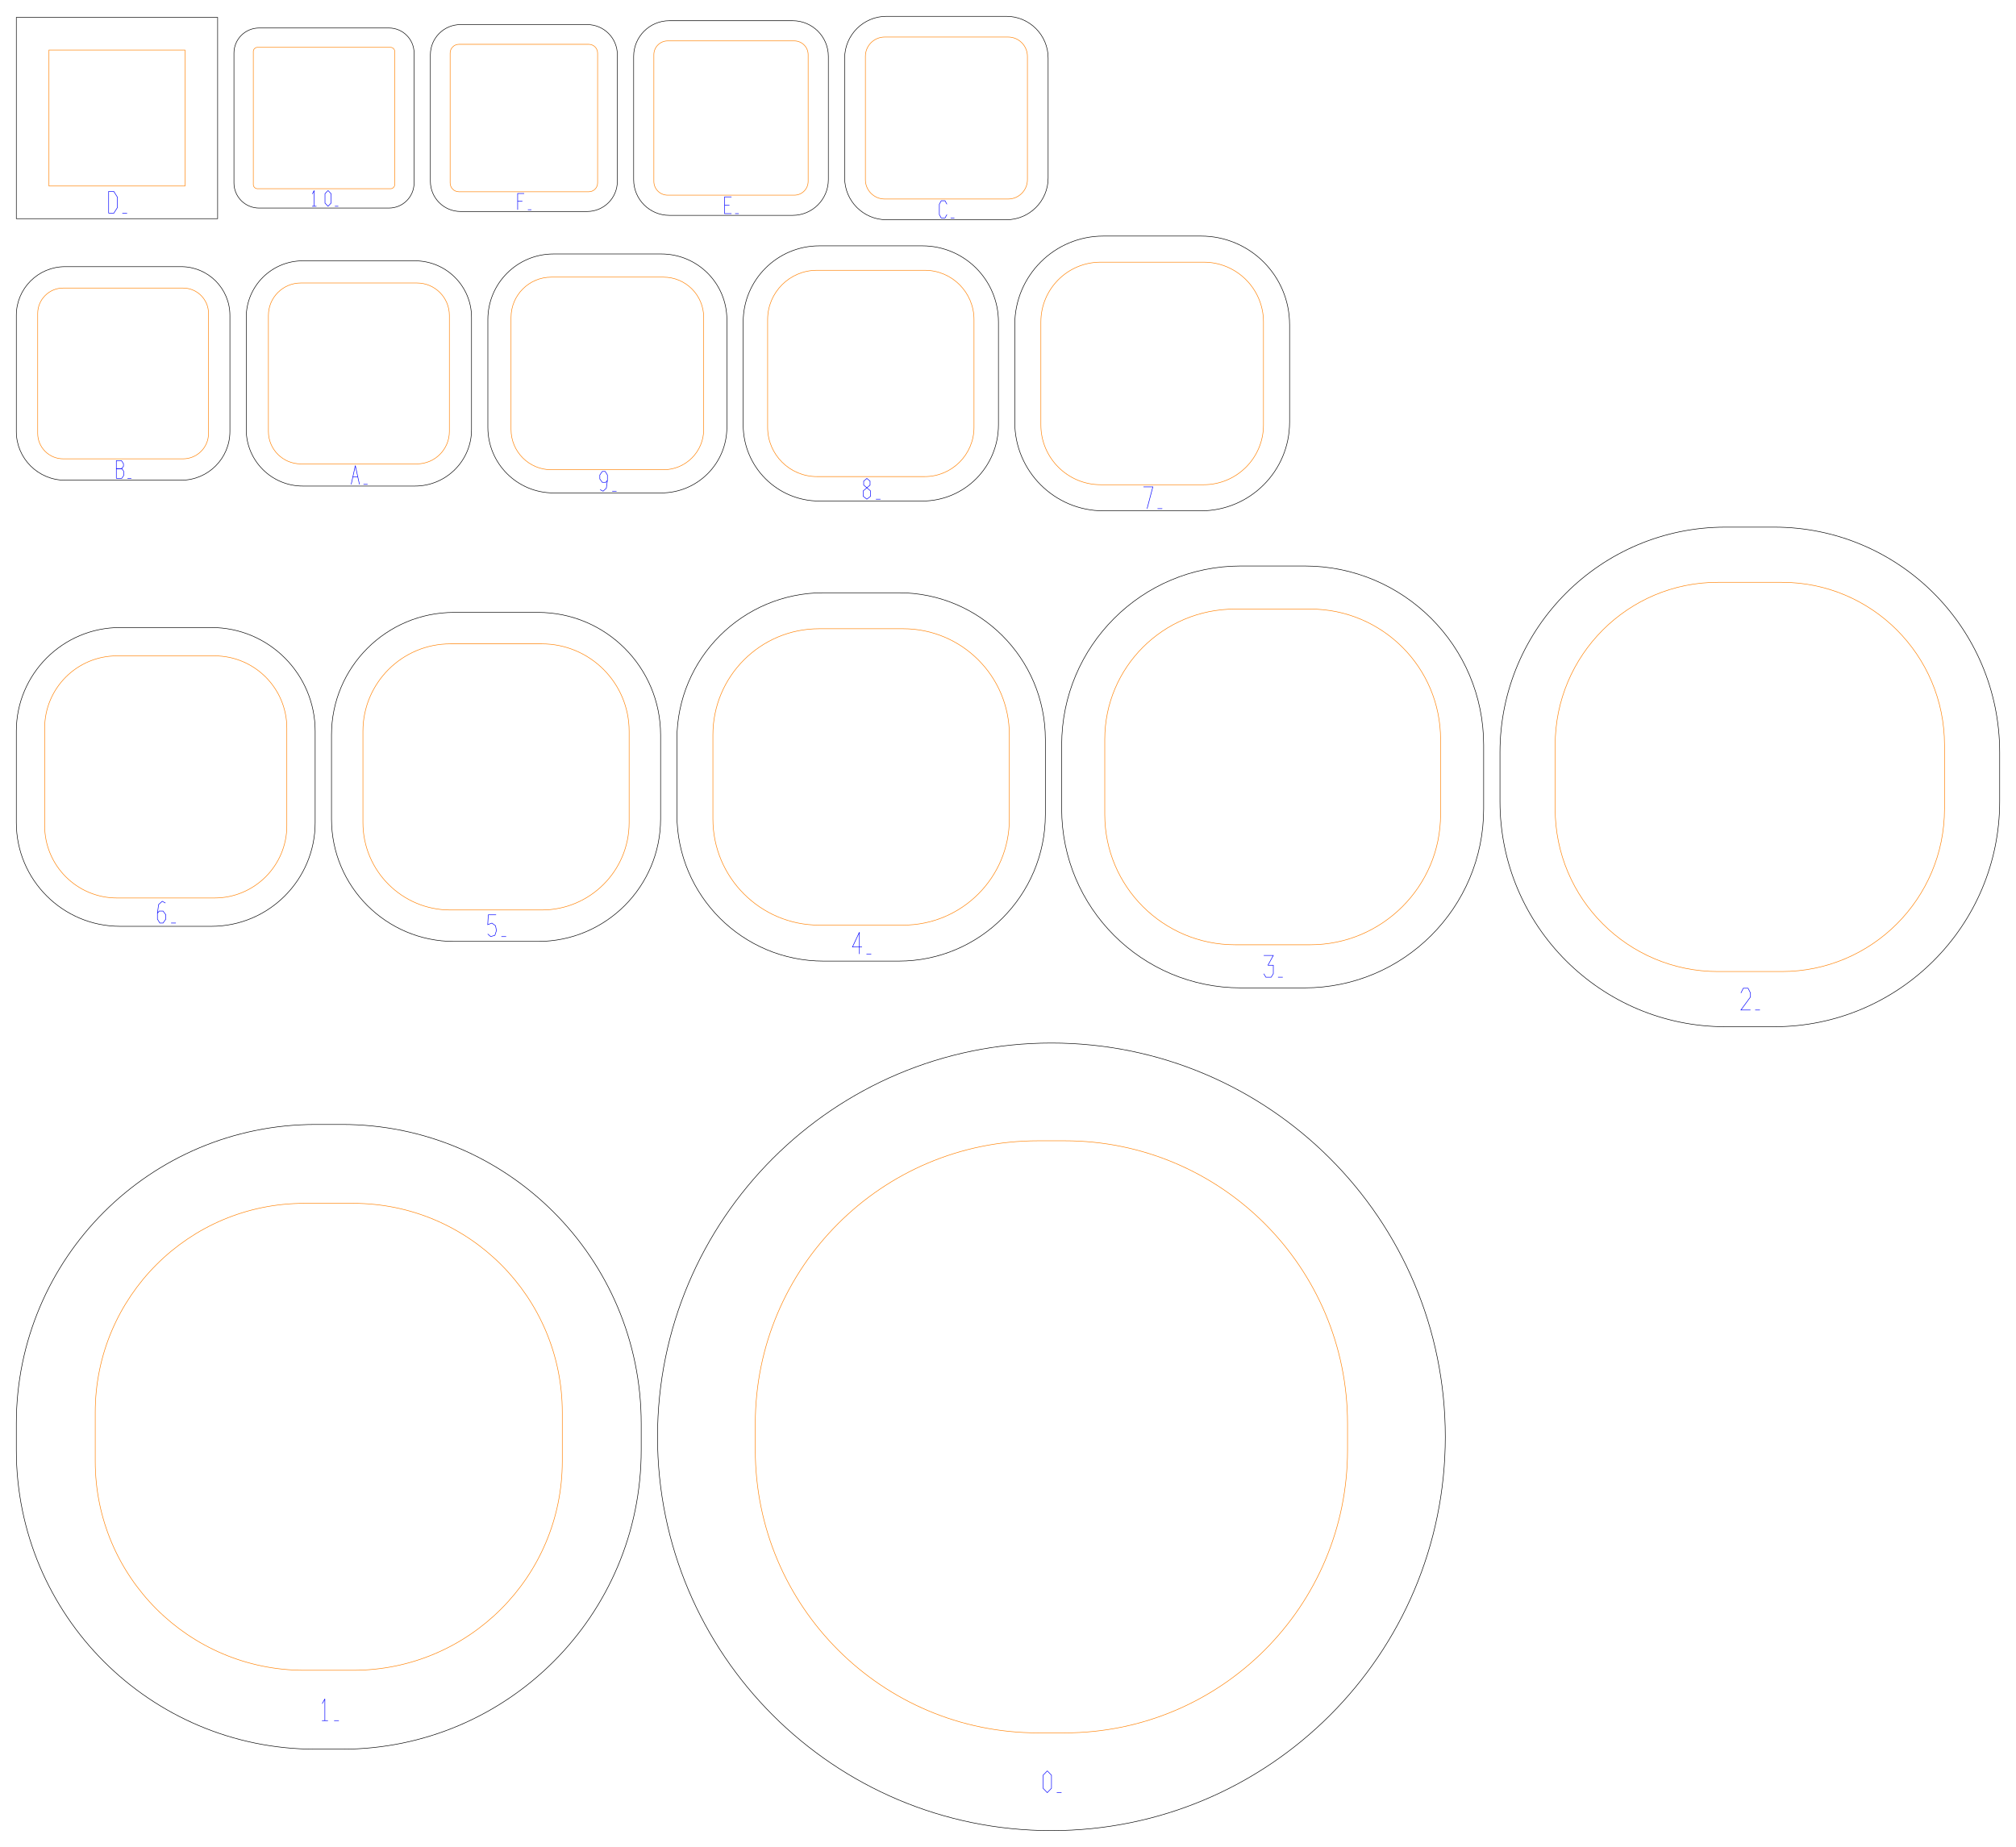
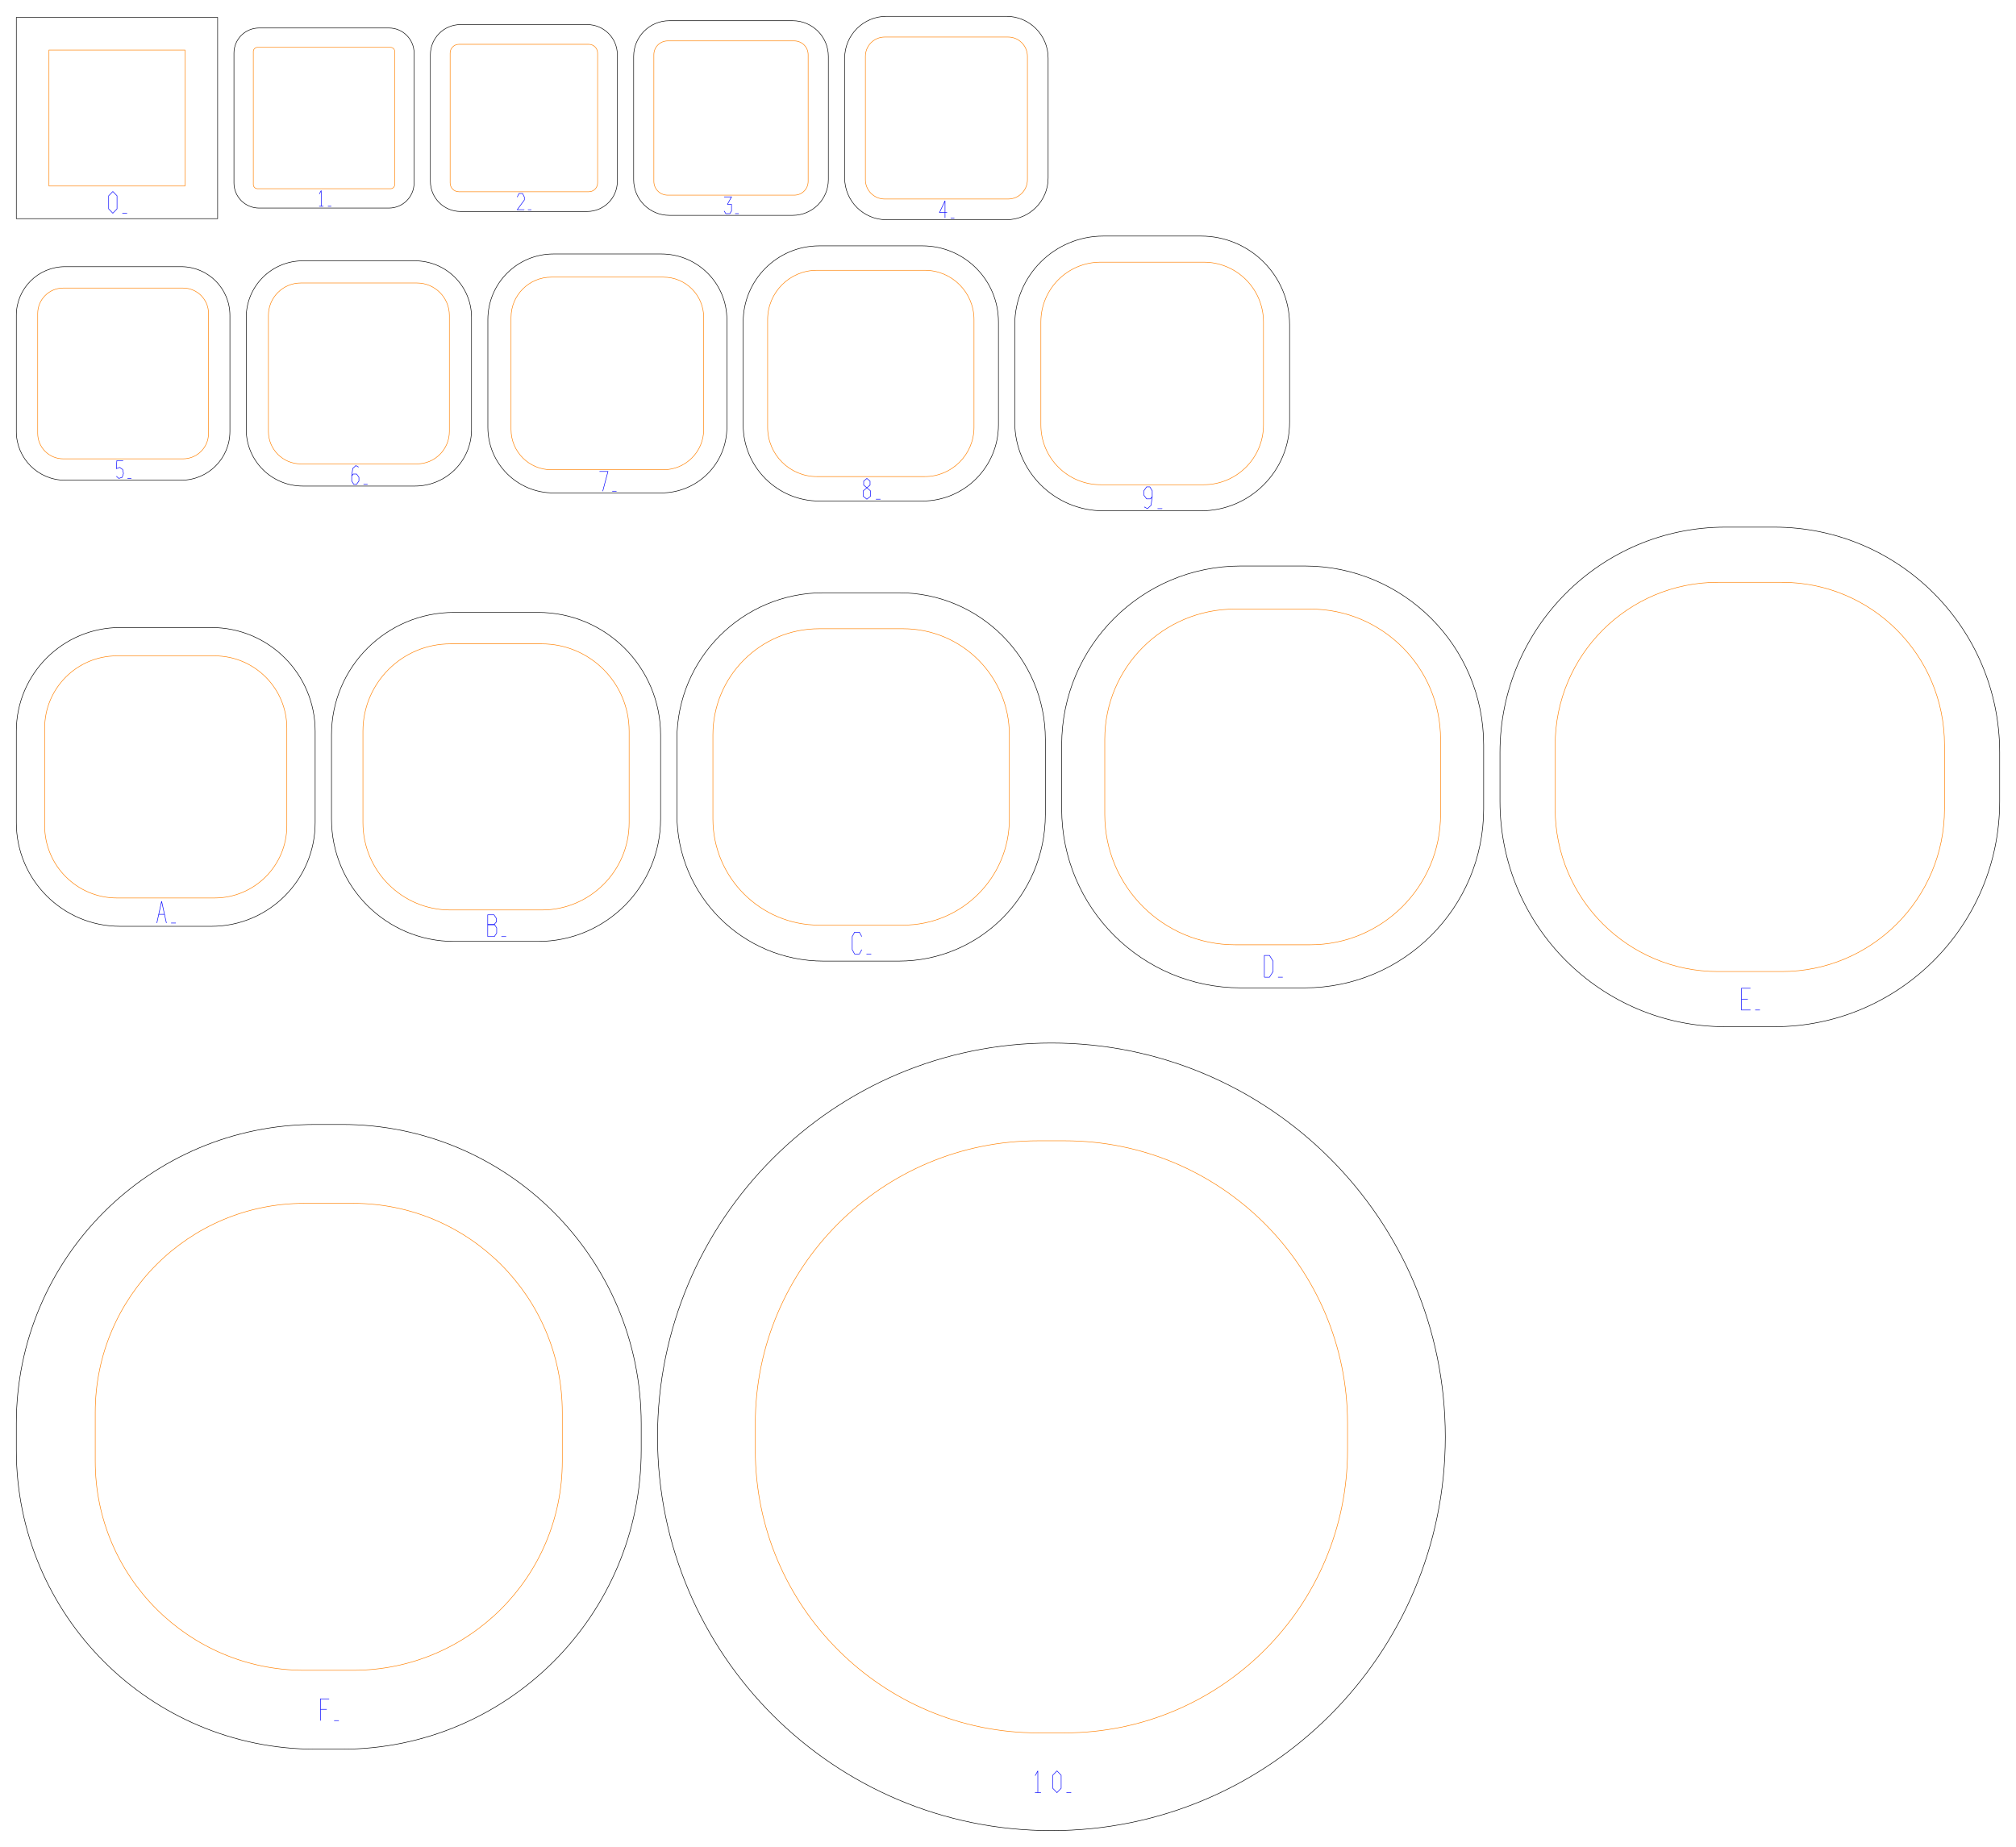
<svg xmlns="http://www.w3.org/2000/svg" width="370.533mm" height="339.545mm" viewBox="0 0 370.533 339.545">
  <g id="ring-numbers" fill="none" stroke="#0000ff" stroke-width="0.1">
-     <path d="M 192.486,325.56 L 193.256,326.36 L 193.256,328.76 L 192.486,329.56 L 191.716,328.76 L 191.716,326.36 L 192.486,325.56" />
-     <path d="M 194.226,329.56 L 195.106,329.56" />
-     <path d="M 59.225,313.203 L 59.709,312.323 L 59.709,316.323" />
-     <path d="M 59.181,316.323 L 60.281,316.323" />
-     <path d="M 61.405,316.323 L 62.285,316.323" />
-     <path d="M 319.972,182.562 L 320.412,181.682 L 321.292,181.682 L 321.732,182.562 L 321.732,183.282 L 319.972,185.682 L 321.732,185.682" />
-     <path d="M 322.592,185.682 L 323.472,185.682" />
-     <path d="M 232.271,175.651 L 234.031,175.651 L 233.041,177.451" />
-     <path d="M 233.041,177.451 L 234.031,177.451 L 234.031,179.011 L 233.635,179.651 L 232.667,179.651 L 232.271,179.011" />
-     <path d="M 234.891,179.651 L 235.771,179.651" />
-     <path d="M 157.953,175.383 L 157.953,171.383 L 156.677,174.103 L 158.437,174.103" />
-     <path d="M 159.253,175.383 L 160.133,175.383" />
-     <path d="M 91.181,168.186 L 89.751,168.186 L 89.641,169.986 L 90.411,169.706 L 91.071,170.186 L 91.247,171.066 L 90.961,171.946 L 90.191,172.186 L 89.641,171.706" />
-     <path d="M 92.151,172.186 L 93.031,172.186" />
-     <path d="M 30.408,166.012 L 29.814,165.692 L 29.154,166.292 L 28.934,167.892 L 28.934,168.972 L 29.374,169.692 L 29.968,169.692 L 30.474,168.972 L 30.474,168.172 L 29.968,167.492 L 29.264,167.492 L 28.934,167.892" />
-     <path d="M 31.444,169.692 L 32.324,169.692" />
-     <path d="M 210.17,89.511 L 211.886,89.511 L 210.83,93.511" />
-     <path d="M 212.746,93.511 L 213.626,93.511" />
+     <path d="M 20.74,35.2 L 21.51,35.999 L 21.51,38.4 L 20.74,39.2 L 19.97,38.4 L 19.97,35.999 L 20.74,35.2" />
+     <path d="M 22.48,39.2 L 23.36,39.2" />
+     <path d="M 58.685,35.664 L 59.035,35.028 L 59.035,37.92" />
+     <path d="M 58.653,37.92 L 59.449,37.92" />
+     <path d="M 60.261,37.92 L 60.898,37.92" />
+     <path d="M 95.062,36.23 L 95.39,35.574 L 96.047,35.574 L 96.375,36.23 L 96.375,36.767 L 95.062,38.558 L 96.375,38.558" />
+     <path d="M 97.017,38.558 L 97.673,38.558" />
+     <path d="M 133.094,36.196 L 134.448,36.196 L 133.686,37.581" />
+     <path d="M 133.686,37.581 L 134.448,37.581 L 134.448,38.781 L 134.143,39.273 L 133.399,39.273 L 133.094,38.781" />
+     <path d="M 135.109,39.273 L 135.786,39.273" />
+     <path d="M 173.692,40.079 L 173.692,36.91 L 172.681,39.065 L 174.075,39.065" />
+     <path d="M 174.722,40.079 L 175.419,40.079" />
+     <path d="M 22.637,84.688 L 21.471,84.688 L 21.381,86.156 L 22.009,85.927 L 22.547,86.319 L 22.691,87.036 L 22.457,87.754 L 21.83,87.949 L 21.381,87.558" />
+     <path d="M 23.428,87.949 L 24.145,87.949" />
+     <path d="M 65.914,85.874 L 65.402,85.598 L 64.833,86.115 L 64.644,87.494 L 64.644,88.424 L 65.023,89.044 L 65.535,89.044 L 65.971,88.424 L 65.971,87.735 L 65.535,87.149 L 64.928,87.149 L 64.644,87.494" />
+     <path d="M 66.806,89.044 L 67.564,89.044" />
+     <path d="M 110.182,86.674 L 111.74,86.674 L 110.781,90.305" />
+     <path d="M 112.52,90.305 L 113.319,90.305" />
    <path d="M 159.328,89.675 L 158.74,89.179 L 158.74,88.454 L 159.328,87.958 L 159.915,88.454 L 159.915,89.179 L 159.328,89.675 L 158.656,90.247 L 158.656,91.239 L 159.328,91.773 L 159.999,91.239 L 159.999,90.247 L 159.328,89.675" />
    <path d="M 160.987,91.773 L 161.827,91.773" />
-     <path d="M 110.302,90.014 L 110.841,90.305 L 111.44,89.76 L 111.64,88.308 L 111.64,87.327 L 111.241,86.674 L 110.701,86.674 L 110.242,87.327 L 110.242,88.053 L 110.701,88.671 L 111.341,88.671 L 111.64,88.308" />
-     <path d="M 112.52,90.305 L 113.319,90.305" />
-     <path d="M 64.549,89.044 L 65.307,85.598 L 66.065,89.044" />
-     <path d="M 64.852,87.666 L 65.762,87.666" />
-     <path d="M 66.806,89.044 L 67.564,89.044" />
-     <path d="M 21.381,87.949 L 21.381,84.688 L 22.332,84.688 L 22.691,85.242 L 22.691,85.732 L 22.332,86.156 L 21.381,86.156" />
-     <path d="M 21.381,86.156 L 22.404,86.156 L 22.727,86.645 L 22.727,87.428 L 22.368,87.949 L 21.381,87.949" />
-     <path d="M 23.428,87.949 L 24.145,87.949" />
-     <path d="M 174.04,37.544 L 173.692,36.91 L 172.994,36.91 L 172.646,37.544 L 172.646,39.445 L 172.994,40.079 L 173.692,40.079 L 174.04,39.445" />
-     <path d="M 174.722,40.079 L 175.419,40.079" />
-     <path d="M 19.97,39.2 L 19.97,35.2 L 20.916,35.2 L 21.576,36.239 L 21.576,38.16 L 20.916,39.2 L 19.97,39.2" />
-     <path d="M 22.48,39.2 L 23.36,39.2" />
-     <path d="M 134.448,36.196 L 133.179,36.196 L 133.179,39.273 L 134.448,39.273" />
-     <path d="M 133.179,37.734 L 134.075,37.734" />
-     <path d="M 135.109,39.273 L 135.786,39.273" />
-     <path d="M 96.342,35.574 L 95.144,35.574 L 95.144,38.558" />
-     <path d="M 95.144,37.006 L 96.014,37.006" />
-     <path d="M 97.017,38.558 L 97.673,38.558" />
-     <path d="M 57.398,35.664 L 57.748,35.028 L 57.748,37.92" />
-     <path d="M 57.366,37.92 L 58.162,37.92" />
-     <path d="M 60.29,35.028 L 60.847,35.606 L 60.847,37.342 L 60.29,37.92 L 59.733,37.342 L 59.733,35.606 L 60.29,35.028" />
-     <path d="M 61.548,37.92 L 62.185,37.92" />
+     <path d="M 210.302,93.191 L 210.896,93.511 L 211.556,92.911 L 211.776,91.311 L 211.776,90.231 L 211.336,89.511 L 210.742,89.511 L 210.236,90.231 L 210.236,91.031 L 210.742,91.711 L 211.446,91.711 L 211.776,91.311" />
+     <path d="M 212.746,93.511 L 213.626,93.511" />
+     <path d="M 28.824,169.692 L 29.704,165.692 L 30.584,169.692" />
+     <path d="M 29.176,168.092 L 30.232,168.092" />
+     <path d="M 31.444,169.692 L 32.324,169.692" />
+     <path d="M 89.641,172.186 L 89.641,168.186 L 90.807,168.186 L 91.247,168.866 L 91.247,169.466 L 90.807,169.986 L 89.641,169.986" />
+     <path d="M 89.641,169.986 L 90.895,169.986 L 91.291,170.586 L 91.291,171.546 L 90.851,172.186 L 89.641,172.186" />
+     <path d="M 92.151,172.186 L 93.031,172.186" />
+     <path d="M 158.393,172.183 L 157.953,171.383 L 157.073,171.383 L 156.633,172.183 L 156.633,174.583 L 157.073,175.383 L 157.953,175.383 L 158.393,174.583" />
+     <path d="M 159.253,175.383 L 160.133,175.383" />
+     <path d="M 232.381,179.651 L 232.381,175.651 L 233.327,175.651 L 233.987,176.691 L 233.987,178.611 L 233.327,179.651 L 232.381,179.651" />
+     <path d="M 234.891,179.651 L 235.771,179.651" />
+     <path d="M 321.732,181.682 L 320.082,181.682 L 320.082,185.682 L 321.732,185.682" />
+     <path d="M 320.082,183.682 L 321.248,183.682" />
+     <path d="M 322.592,185.682 L 323.472,185.682" />
+     <path d="M 60.501,312.323 L 58.895,312.323 L 58.895,316.323" />
+     <path d="M 58.895,314.243 L 60.061,314.243" />
+     <path d="M 61.405,316.323 L 62.285,316.323" />
+     <path d="M 190.266,326.44 L 190.75,325.56 L 190.75,329.56" />
+     <path d="M 190.222,329.56 L 191.322,329.56" />
+     <path d="M 194.266,325.56 L 195.036,326.36 L 195.036,328.76 L 194.266,329.56 L 193.496,328.76 L 193.496,326.36 L 194.266,325.56" />
+     <path d="M 196.006,329.56 L 196.886,329.56" />
  </g>
  <g fill="none" stroke="#ff8000" stroke-width="0.1">
    <path d="M 9,9.2 H 34 V 34.2 H 9 Z" />
    <path d="M 47.333,8.703 H 71.773 A 0.776,0.776 0 0 1 72.549,9.479 V 33.92 A 0.776,0.776 0 0 1 71.773,34.696 H 47.333 A 0.776,0.776 0 0 1 46.557,33.92 V 9.479 A 0.776,0.776 0 0 1 47.333,8.703 Z" />
    <path d="M 84.351,8.147 H 108.22 A 1.618,1.618 0 0 1 109.838,9.765 V 33.634 A 1.618,1.618 0 0 1 108.22,35.252 H 84.351 A 1.618,1.618 0 0 1 82.733,33.634 V 9.765 A 1.618,1.618 0 0 1 84.351,8.147 Z" />
    <path d="M 122.715,7.52 H 145.996 A 2.54,2.54 0 0 1 148.535,10.059 V 33.34 A 2.54,2.54 0 0 1 145.996,35.879 H 122.715 A 2.54,2.54 0 0 1 120.176,33.34 V 10.059 A 2.54,2.54 0 0 1 122.715,7.52 Z" />
    <path d="M 162.611,6.809 H 185.279 A 3.556,3.556 0 0 1 188.835,10.365 V 33.034 A 3.556,3.556 0 0 1 185.279,36.59 H 162.611 A 3.556,3.556 0 0 1 159.055,33.034 V 10.365 A 3.556,3.556 0 0 1 162.611,6.809 Z" />
    <path d="M 11.616,52.955 H 33.642 A 4.686,4.686 0 0 1 38.328,57.642 V 79.668 A 4.686,4.686 0 0 1 33.642,84.354 H 11.616 A 4.686,4.686 0 0 1 6.929,79.668 V 57.642 A 4.686,4.686 0 0 1 11.616,52.955 Z" />
    <path d="M 55.29,52.026 H 76.634 A 5.957,5.957 0 0 1 82.591,57.983 V 79.327 A 5.957,5.957 0 0 1 76.634,85.283 H 55.29 A 5.957,5.957 0 0 1 49.333,79.327 V 57.983 A 5.957,5.957 0 0 1 55.29,52.026 Z" />
    <path d="M 101.325,50.95 H 121.937 A 7.399,7.399 0 0 1 129.336,58.349 V 78.96 A 7.399,7.399 0 0 1 121.937,86.359 H 101.325 A 7.399,7.399 0 0 1 93.926,78.96 V 58.349 A 7.399,7.399 0 0 1 101.325,50.95 Z" />
    <path d="M 150.146,49.69 H 169.959 A 9.058,9.058 0 0 1 179.017,58.748 V 78.561 A 9.058,9.058 0 0 1 169.959,87.619 H 150.146 A 9.058,9.058 0 0 1 141.088,78.561 V 58.748 A 9.058,9.058 0 0 1 150.146,49.69 Z" />
    <path d="M 202.3,48.197 H 221.231 A 10.992,10.992 0 0 1 232.223,59.189 V 78.12 A 10.992,10.992 0 0 1 221.231,89.112 H 202.3 A 10.992,10.992 0 0 1 191.308,78.12 V 59.189 A 10.992,10.992 0 0 1 202.3,48.197 Z" />
    <path d="M 21.495,120.576 H 39.432 A 13.287,13.287 0 0 1 52.719,133.863 V 151.801 A 13.287,13.287 0 0 1 39.432,165.088 H 21.495 A 13.287,13.287 0 0 1 8.208,151.801 V 133.863 A 13.287,13.287 0 0 1 21.495,120.576 Z" />
    <path d="M 82.773,118.368 H 99.569 A 16.066,16.066 0 0 1 115.634,134.434 V 151.23 A 16.066,16.066 0 0 1 99.569,167.296 H 82.773 A 16.066,16.066 0 0 1 66.707,151.23 V 134.434 A 16.066,16.066 0 0 1 82.773,118.368 Z" />
    <path d="M 150.548,115.589 H 165.999 A 19.518,19.518 0 0 1 185.517,135.106 V 150.558 A 19.518,19.518 0 0 1 165.999,170.076 H 150.548 A 19.518,19.518 0 0 1 131.03,150.558 V 135.106 A 19.518,19.518 0 0 1 150.548,115.589 Z" />
    <path d="M 227.002,111.973 H 240.82 A 23.951,23.951 0 0 1 264.77,135.923 V 149.741 A 23.951,23.951 0 0 1 240.82,173.691 H 227.002 A 23.951,23.951 0 0 1 203.052,149.741 V 135.923 A 23.951,23.951 0 0 1 227.002,111.973 Z" />
    <path d="M 315.738,107.054 H 327.486 A 29.904,29.904 0 0 1 357.39,136.958 V 148.706 A 29.904,29.904 0 0 1 327.486,178.611 H 315.738 A 29.904,29.904 0 0 1 285.833,148.706 V 136.958 A 29.904,29.904 0 0 1 315.738,107.054 Z" />
    <path d="M 55.941,221.227 H 64.91 A 38.438,38.438 0 0 1 103.347,259.665 V 268.634 A 38.438,38.438 0 0 1 64.91,307.071 H 55.941 A 38.438,38.438 0 0 1 17.503,268.634 V 259.665 A 38.438,38.438 0 0 1 55.941,221.227 Z" />
    <path d="M 190.809,209.724 H 195.683 A 51.988,51.988 0 0 1 247.671,261.712 V 266.586 A 51.988,51.988 0 0 1 195.683,318.575 H 190.809 A 51.988,51.988 0 0 1 138.821,266.586 V 261.712 A 51.988,51.988 0 0 1 190.809,209.724 Z" />
  </g>
  <g fill="none" stroke="#000000" stroke-width="0.1">
    <path d="M 3,3.2 H 40 V 40.2 H 3 Z" />
    <path d="M 47.618,5.147 H 71.487 A 4.618,4.618 0 0 1 76.106,9.765 V 33.634 A 4.618,4.618 0 0 1 71.487,38.252 H 47.618 A 4.618,4.618 0 0 1 43,33.634 V 9.765 A 4.618,4.618 0 0 1 47.618,5.147 Z" />
    <path d="M 84.645,4.52 H 107.926 A 5.54,5.54 0 0 1 113.465,10.059 V 33.34 A 5.54,5.54 0 0 1 107.926,38.879 H 84.645 A 5.54,5.54 0 0 1 79.106,33.34 V 10.059 A 5.54,5.54 0 0 1 84.645,4.52 Z" />
    <path d="M 123.021,3.809 H 145.69 A 6.556,6.556 0 0 1 152.246,10.365 V 33.034 A 6.556,6.556 0 0 1 145.69,39.59 H 123.021 A 6.556,6.556 0 0 1 116.465,33.034 V 10.365 A 6.556,6.556 0 0 1 123.021,3.809 Z" />
    <path d="M 162.932,3 H 184.958 A 7.686,7.686 0 0 1 192.645,10.686 V 32.713 A 7.686,7.686 0 0 1 184.958,40.399 H 162.932 A 7.686,7.686 0 0 1 155.246,32.713 V 10.686 A 7.686,7.686 0 0 1 162.932,3 Z" />
    <path d="M 11.957,49.026 H 33.301 A 8.957,8.957 0 0 1 42.257,57.983 V 79.327 A 8.957,8.957 0 0 1 33.301,88.283 H 11.957 A 8.957,8.957 0 0 1 3,79.327 V 57.983 A 8.957,8.957 0 0 1 11.957,49.026 Z" />
    <path d="M 55.656,47.95 H 76.268 A 10.399,10.399 0 0 1 86.667,58.349 V 78.96 A 10.399,10.399 0 0 1 76.268,89.359 H 55.656 A 10.399,10.399 0 0 1 45.257,78.96 V 58.349 A 10.399,10.399 0 0 1 55.656,47.95 Z" />
    <path d="M 101.724,46.69 H 121.538 A 12.058,12.058 0 0 1 133.595,58.748 V 78.561 A 12.058,12.058 0 0 1 121.538,90.619 H 101.724 A 12.058,12.058 0 0 1 89.667,78.561 V 58.748 A 12.058,12.058 0 0 1 101.724,46.69 Z" />
    <path d="M 150.587,45.197 H 169.518 A 13.992,13.992 0 0 1 183.51,59.189 V 78.12 A 13.992,13.992 0 0 1 169.518,92.112 H 150.587 A 13.992,13.992 0 0 1 136.595,78.12 V 59.189 A 13.992,13.992 0 0 1 150.587,45.197 Z" />
    <path d="M 202.797,43.399 H 220.734 A 16.287,16.287 0 0 1 237.021,59.686 V 77.623 A 16.287,16.287 0 0 1 220.734,93.91 H 202.797 A 16.287,16.287 0 0 1 186.51,77.623 V 59.686 A 16.287,16.287 0 0 1 202.797,43.399 Z" />
    <path d="M 22.066,115.368 H 38.862 A 19.066,19.066 0 0 1 57.927,134.434 V 151.23 A 19.066,19.066 0 0 1 38.862,170.296 H 22.066 A 19.066,19.066 0 0 1 3,151.23 V 134.434 A 19.066,19.066 0 0 1 22.066,115.368 Z" />
    <path d="M 83.445,112.589 H 98.897 A 22.518,22.518 0 0 1 121.414,135.106 V 150.558 A 22.518,22.518 0 0 1 98.897,173.076 H 83.445 A 22.518,22.518 0 0 1 60.927,150.558 V 135.106 A 22.518,22.518 0 0 1 83.445,112.589 Z" />
    <path d="M 151.365,108.973 H 165.182 A 26.951,26.951 0 0 1 192.133,135.923 V 149.741 A 26.951,26.951 0 0 1 165.182,176.691 H 151.365 A 26.951,26.951 0 0 1 124.414,149.741 V 135.923 A 26.951,26.951 0 0 1 151.365,108.973 Z" />
    <path d="M 228.037,104.054 H 239.785 A 32.904,32.904 0 0 1 272.69,136.958 V 148.706 A 32.904,32.904 0 0 1 239.785,181.611 H 228.037 A 32.904,32.904 0 0 1 195.133,148.706 V 136.958 A 32.904,32.904 0 0 1 228.037,104.054 Z" />
    <path d="M 317.127,96.91 H 326.096 A 41.438,41.438 0 0 1 367.534,138.348 V 147.316 A 41.438,41.438 0 0 1 326.096,188.754 H 317.127 A 41.438,41.438 0 0 1 275.69,147.316 V 138.348 A 41.438,41.438 0 0 1 317.127,96.91 Z" />
    <path d="M 57.988,206.724 H 62.862 A 54.988,54.988 0 0 1 117.851,261.712 V 266.586 A 54.988,54.988 0 0 1 62.862,321.575 H 57.988 A 54.988,54.988 0 0 1 3,266.586 V 261.712 A 54.988,54.988 0 0 1 57.988,206.724 Z" />
    <path d="M 193.246,191.754 A 72.395,72.395 0 0 1 265.641,264.149 A 72.395,72.395 0 0 1 193.246,336.545 A 72.395,72.395 0 0 1 120.851,264.149 A 72.395,72.395 0 0 1 193.246,191.754 Z" />
  </g>
</svg>
